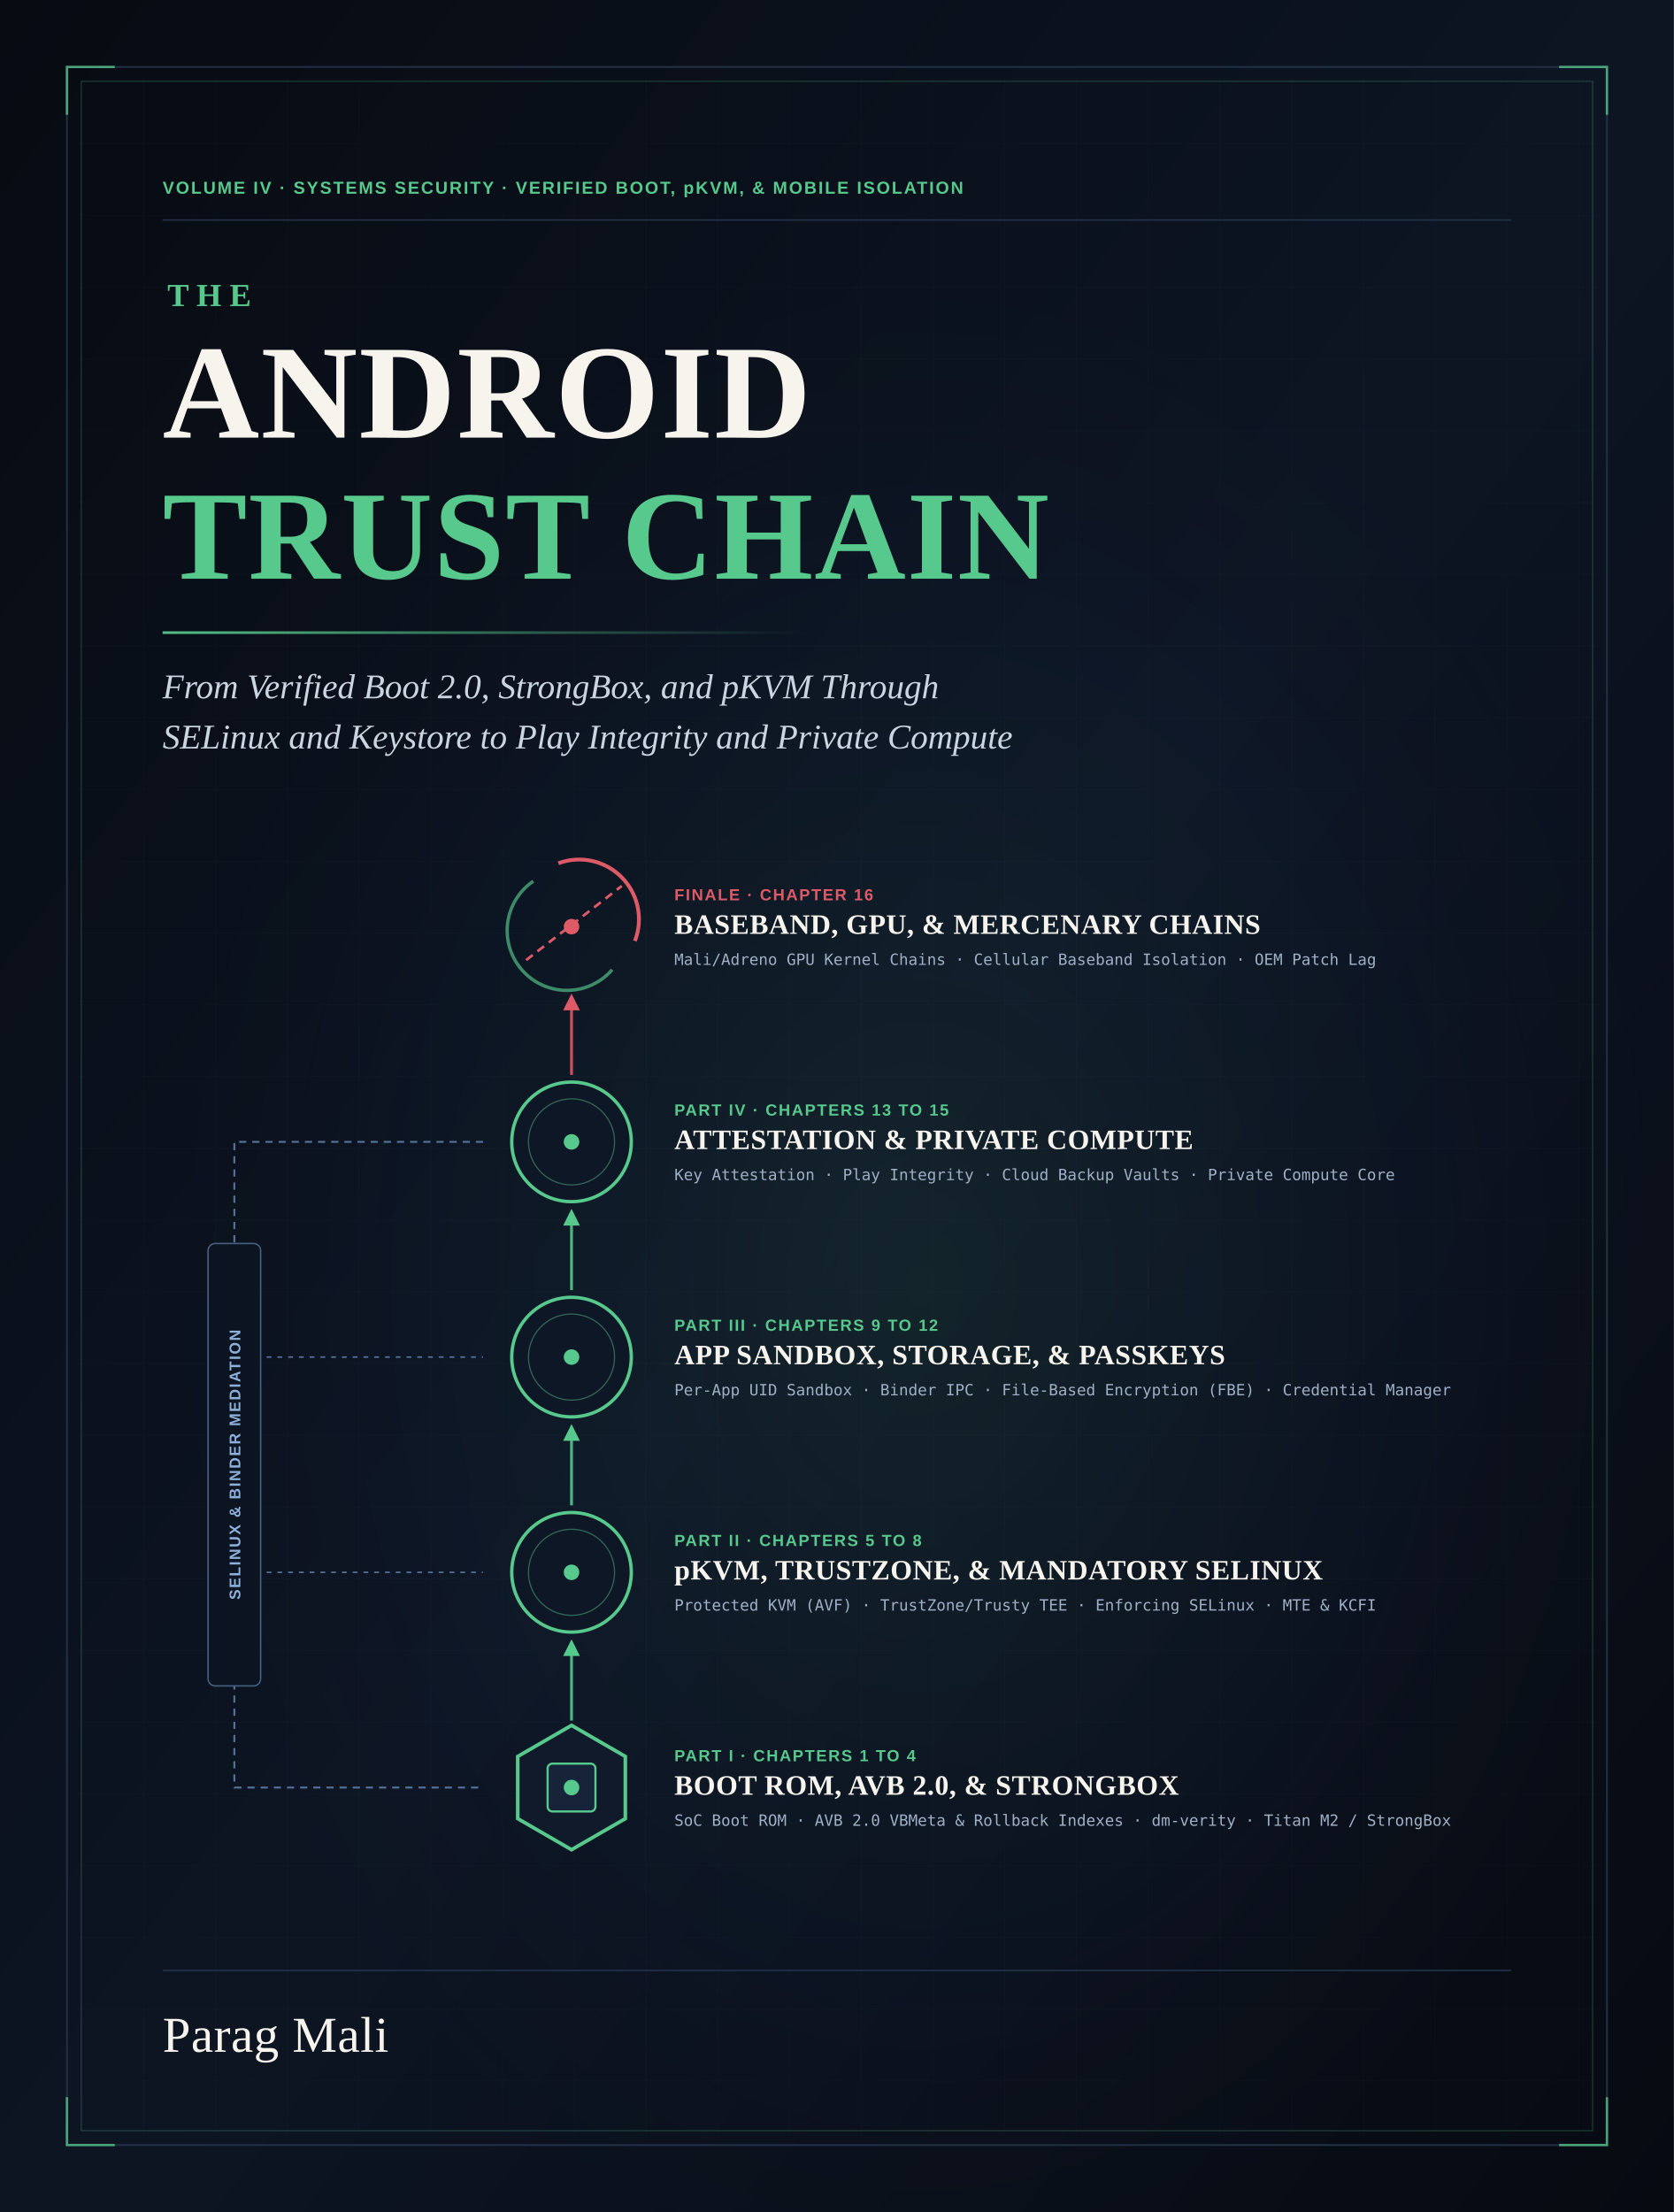
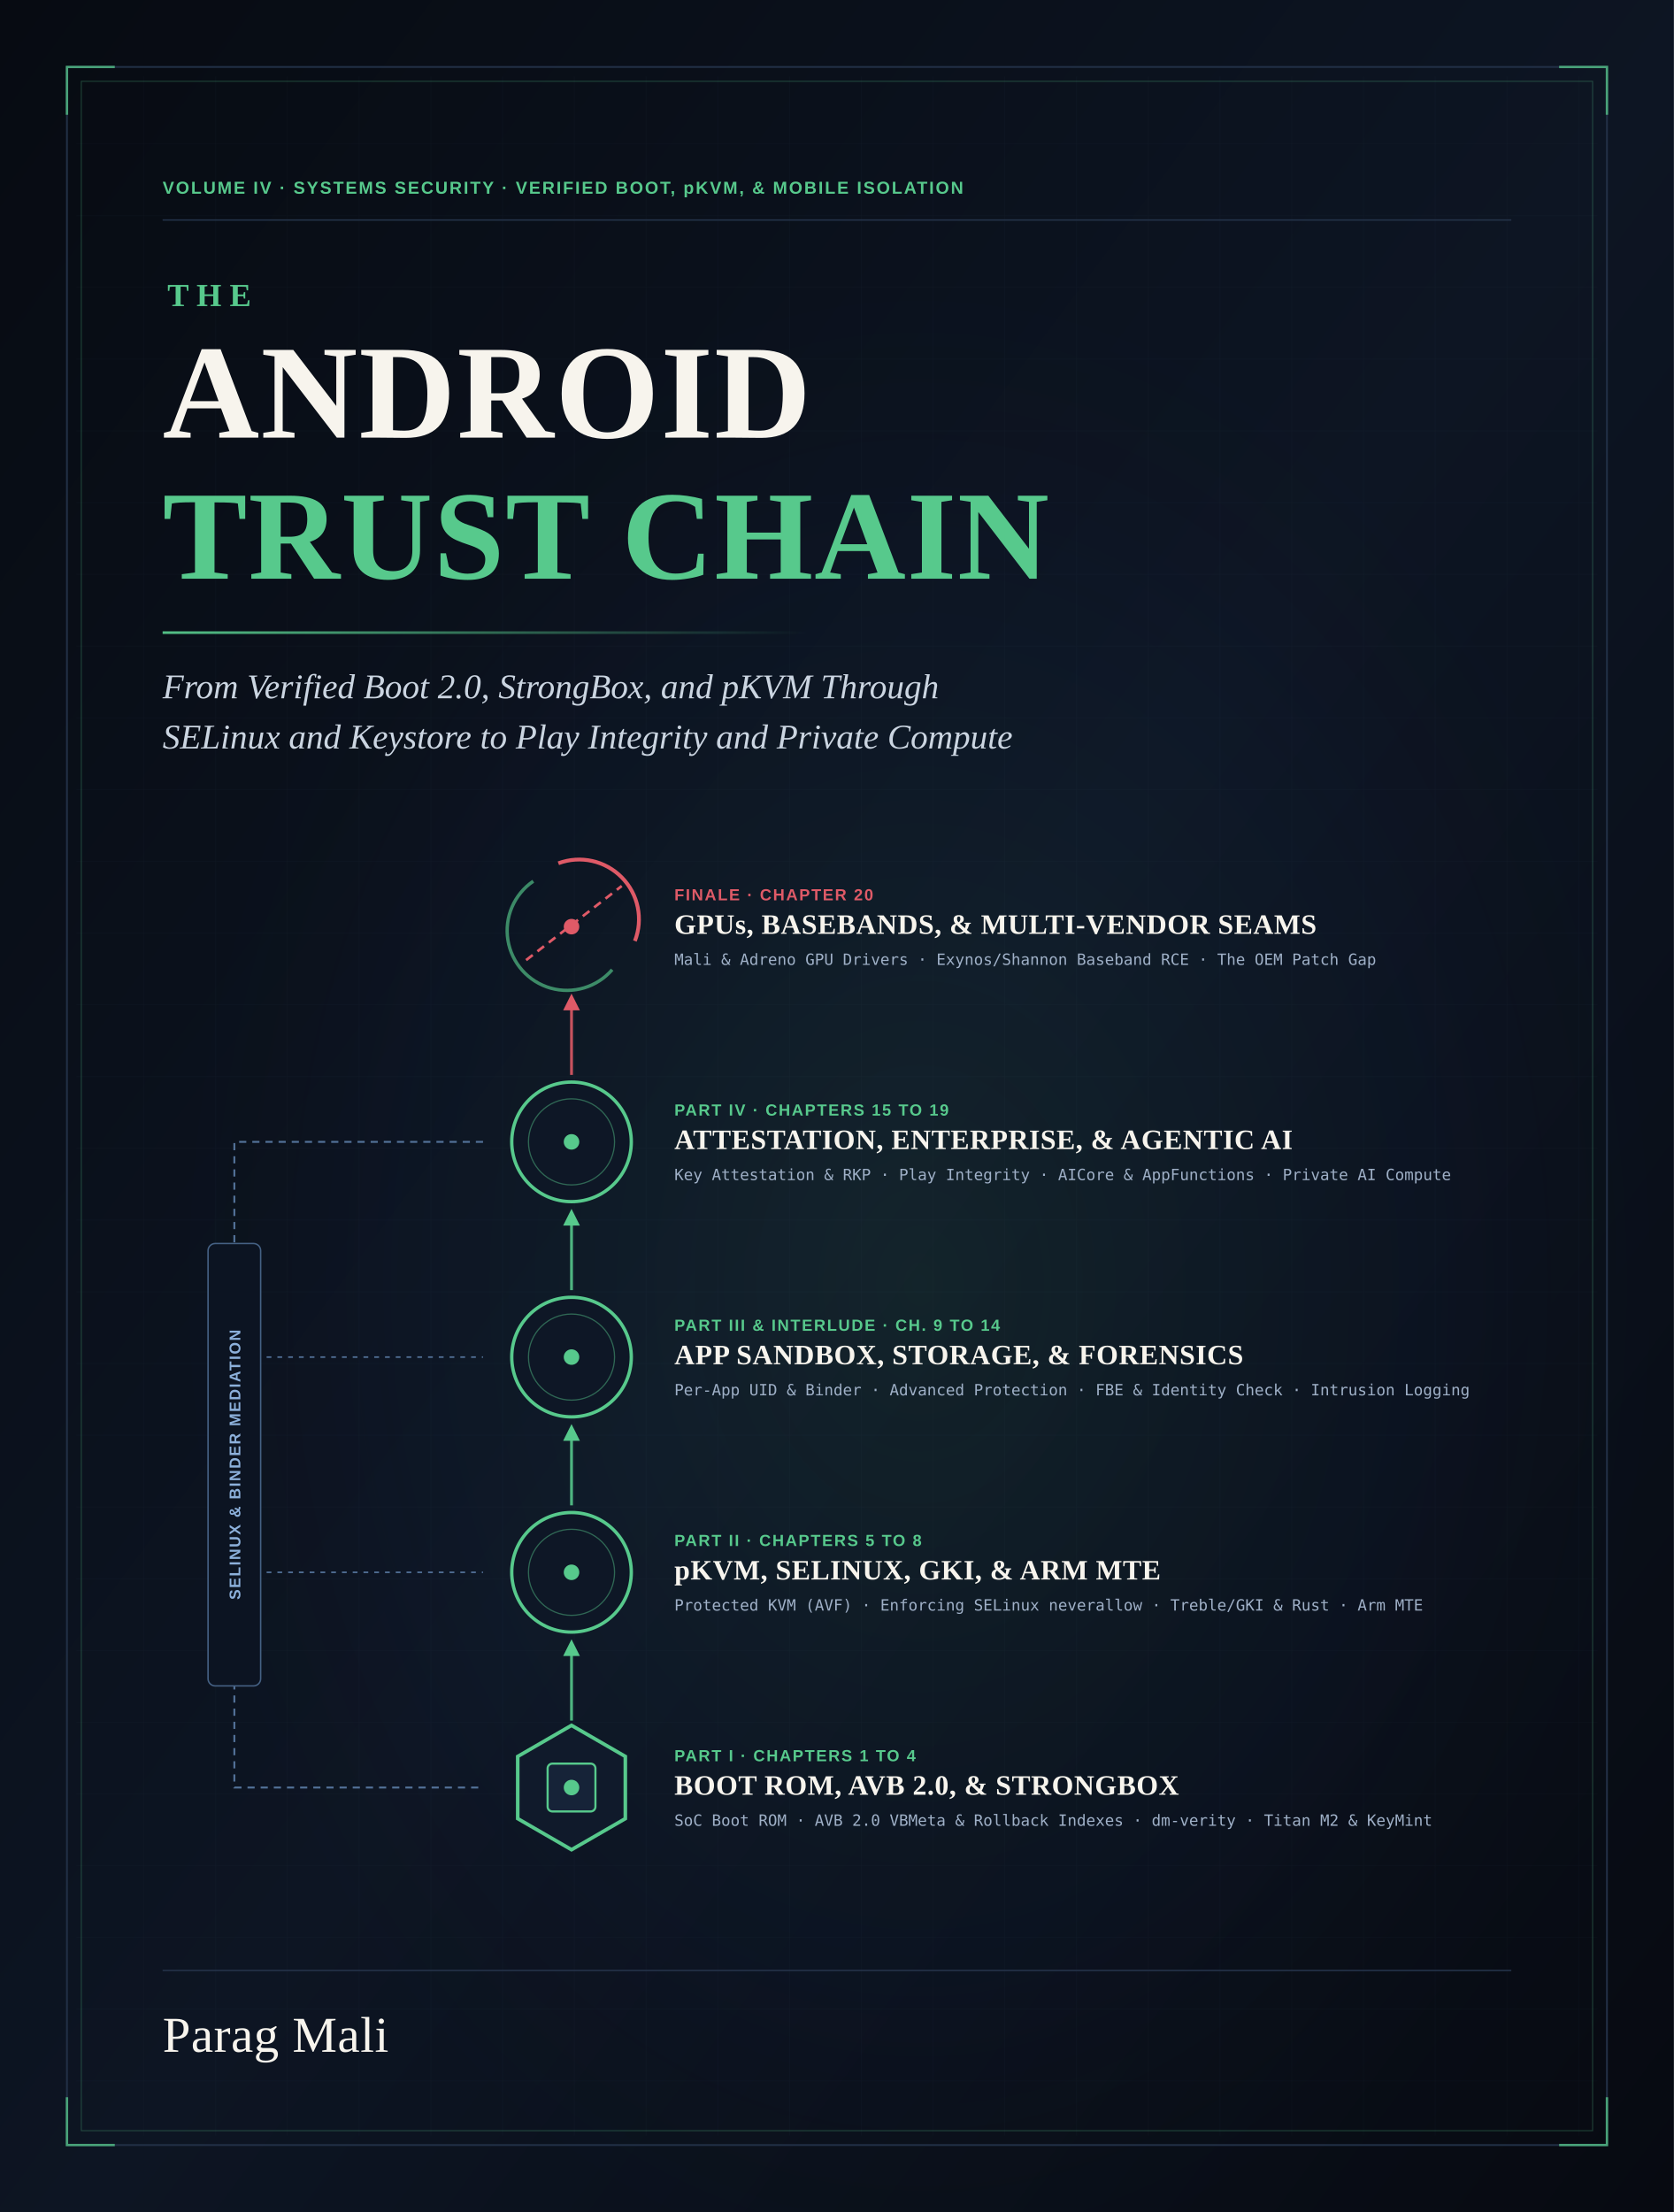
<svg xmlns="http://www.w3.org/2000/svg" viewBox="0 0 1400 1850" width="1400" height="1850">
  <defs>
    <linearGradient id="bgGrad" x1="0%" y1="0%" x2="100%" y2="100%">
      <stop offset="0%" stop-color="#070b12" />
      <stop offset="52%" stop-color="#0d1523" />
      <stop offset="100%" stop-color="#070a11" />
    </linearGradient>
    <radialGradient id="accGlow" cx="55%" cy="58%" r="48%">
      <stop offset="0%" stop-color="#57c98c" stop-opacity="0.09" />
      <stop offset="65%" stop-color="#2b4c7e" stop-opacity="0.05" />
      <stop offset="100%" stop-color="#070b12" stop-opacity="0.0" />
    </radialGradient>
    <linearGradient id="accRule" x1="0%" y1="0%" x2="100%" y2="0%">
      <stop offset="0%" stop-color="#57c98c" stop-opacity="0.95" />
      <stop offset="65%" stop-color="#57c98c" stop-opacity="0.35" />
      <stop offset="100%" stop-color="#57c98c" stop-opacity="0.0" />
    </linearGradient>
    <pattern id="archGrid" width="60" height="60" patternUnits="userSpaceOnUse">
      <path d="M 60 0 L 0 0 0 60" fill="none" stroke="#8fa8c8" stroke-width="0.6" stroke-opacity="0.045" />
    </pattern>
  </defs>
  <rect x="0" y="0" width="1400" height="1850" fill="url(#bgGrad)" />
  <rect x="0" y="0" width="1400" height="1850" fill="url(#accGlow)" />
  <rect x="64" y="64" width="1272" height="1722" fill="url(#archGrid)" />
  <rect x="56" y="56" width="1288" height="1738" fill="none" stroke="#223046" stroke-width="1.5" />
  <rect x="68" y="68" width="1264" height="1714" fill="none" stroke="#57c98c" stroke-width="0.8" stroke-opacity="0.30" />
  <path d="M 56 96 L 56 56 L 96 56 M 1304 56 L 1344 56 L 1344 96 M 56 1754 L 56 1794 L 96 1794 M 1304 1794 L 1344 1794 L 1344 1754" fill="none" stroke="#57c98c" stroke-width="2.0" stroke-opacity="0.75" />
  <text x="136" y="162" font-family="-apple-system, BlinkMacSystemFont, &quot;Helvetica Neue&quot;, Arial, sans-serif" font-size="14.5" font-weight="600" letter-spacing="1.4px" fill="#57c98c" text-anchor="start">VOLUME IV  ·  SYSTEMS SECURITY  ·  VERIFIED BOOT, pKVM, &amp; MOBILE ISOLATION</text>
  <line x1="136" y1="184" x2="1264" y2="184" stroke="#233248" stroke-width="1.2" />
  <text x="140" y="256" font-family="Georgia, Baskerville, &quot;Times New Roman&quot;, serif" font-size="27" font-weight="700" fill="#57c98c" text-anchor="start">T H E</text>
  <text x="136" y="366" font-family="Georgia, Baskerville, &quot;Times New Roman&quot;, serif" font-size="112" font-weight="700" letter-spacing="1.2px" fill="#f7f4ed" text-anchor="start">ANDROID</text>
  <text x="136" y="484" font-family="Georgia, Baskerville, &quot;Times New Roman&quot;, serif" font-size="106" font-weight="700" letter-spacing="1.0px" fill="#57c98c" text-anchor="start">TRUST CHAIN</text>
  <rect x="136" y="528" width="540" height="2.2" fill="url(#accRule)" />
  <text x="136" y="584" font-family="Georgia, Baskerville, &quot;Times New Roman&quot;, serif" font-size="29" font-weight="400" font-style="italic" fill="#cbd5e1" text-anchor="start">From Verified Boot 2.0, StrongBox, and pKVM Through</text>
  <text x="136" y="626" font-family="Georgia, Baskerville, &quot;Times New Roman&quot;, serif" font-size="29" font-weight="400" font-style="italic" fill="#cbd5e1" text-anchor="start">SELinux and Keystore to Play Integrity and Private Compute</text>
  <path d="M 404 955 L 196 955 L 196 1495 L 404 1495" fill="none" stroke="#537299" stroke-width="1.6" stroke-dasharray="6,5" />
  <line x1="196" y1="1135" x2="404" y2="1135" stroke="#537299" stroke-width="1.3" stroke-dasharray="4,5" />
  <line x1="196" y1="1315" x2="404" y2="1315" stroke="#537299" stroke-width="1.3" stroke-dasharray="4,5" />
  <rect x="174" y="1040.0" width="44" height="370" rx="6" fill="#0c1422" stroke="#456184" stroke-width="1.2" />
  <text x="201" y="1225.0" font-family="-apple-system, BlinkMacSystemFont, &quot;Helvetica Neue&quot;, Arial, sans-serif" font-size="13" font-weight="700" letter-spacing="1.1px" fill="#8cb0db" text-anchor="middle" transform="rotate(-90 201 1225.0)">SELINUX &amp; BINDER MEDIATION</text>
  <line x1="478" y1="899" x2="478" y2="841" stroke="#df5a67" stroke-width="2.4" stroke-opacity="0.88" />
  <polygon points="478,831 471,845 485,845" fill="#df5a67" />
  <line x1="478" y1="1079" x2="478" y2="1021" stroke="#57c98c" stroke-width="2.4" stroke-opacity="0.88" />
  <polygon points="478,1011 471,1025 485,1025" fill="#57c98c" />
  <line x1="478" y1="1259" x2="478" y2="1201" stroke="#57c98c" stroke-width="2.4" stroke-opacity="0.88" />
  <polygon points="478,1191 471,1205 485,1205" fill="#57c98c" />
  <line x1="478" y1="1439" x2="478" y2="1381" stroke="#57c98c" stroke-width="2.4" stroke-opacity="0.88" />
  <polygon points="478,1371 471,1385 485,1385" fill="#57c98c" />
  <path d="M 446.0 737.0 A 50 50 0 1 0 512.0 811.0" fill="none" stroke="#57c98c" stroke-width="2.8" stroke-opacity="0.65" />
  <path d="M 460.0 728.0 A 50 50 0 0 1 524.0 793.0" transform="translate(7,-6)" fill="none" stroke="#df5a67" stroke-width="3.2" />
  <line x1="440" y1="803" x2="520" y2="741" stroke="#df5a67" stroke-width="2.2" stroke-dasharray="7,5" />
  <circle cx="478" cy="775" r="6.5" fill="#df5a67" />
-   <text x="564" y="753" font-family="-apple-system, BlinkMacSystemFont, &quot;Helvetica Neue&quot;, Arial, sans-serif" font-size="13.5" font-weight="700" letter-spacing="1.2px" fill="#df5a67" text-anchor="start">FINALE · CHAPTER 16</text>
-   <text x="564" y="781" font-family="Georgia, Baskerville, &quot;Times New Roman&quot;, serif" font-size="23.5" font-weight="700" letter-spacing="0.4px" fill="#f7f4ed" text-anchor="start">BASEBAND, GPU, &amp; MERCENARY CHAINS</text>
-   <text x="564" y="807" font-family="ui-monospace, &quot;SFMono-Regular&quot;, Menlo, Consolas, monospace" font-size="13.0" font-weight="400" fill="#9fb0c7" text-anchor="start">Mali/Adreno GPU Kernel Chains  ·  Cellular Baseband Isolation  ·  OEM Patch Lag</text>
+   <text x="564" y="753" font-family="-apple-system, BlinkMacSystemFont, &quot;Helvetica Neue&quot;, Arial, sans-serif" font-size="13.5" font-weight="700" letter-spacing="1.2px" fill="#df5a67" text-anchor="start">FINALE · CHAPTER 20</text>
+   <text x="564" y="781" font-family="Georgia, Baskerville, &quot;Times New Roman&quot;, serif" font-size="23.5" font-weight="700" letter-spacing="0.4px" fill="#f7f4ed" text-anchor="start">GPUs, BASEBANDS, &amp; MULTI-VENDOR SEAMS</text>
+   <text x="564" y="807" font-family="ui-monospace, &quot;SFMono-Regular&quot;, Menlo, Consolas, monospace" font-size="13.0" font-weight="400" fill="#9fb0c7" text-anchor="start">Mali &amp; Adreno GPU Drivers  ·  Exynos/Shannon Baseband RCE  ·  The OEM Patch Gap</text>
  <circle cx="478" cy="955" r="50" fill="#0e1726" stroke="#57c98c" stroke-width="2.8" />
  <circle cx="478" cy="955" r="36" fill="none" stroke="#57c98c" stroke-width="1.0" stroke-opacity="0.45" />
  <circle cx="478" cy="955" r="6.5" fill="#57c98c" />
-   <text x="564" y="933" font-family="-apple-system, BlinkMacSystemFont, &quot;Helvetica Neue&quot;, Arial, sans-serif" font-size="13.5" font-weight="700" letter-spacing="1.2px" fill="#57c98c" text-anchor="start">PART IV · CHAPTERS 13 TO 15</text>
-   <text x="564" y="961" font-family="Georgia, Baskerville, &quot;Times New Roman&quot;, serif" font-size="23.5" font-weight="700" letter-spacing="0.4px" fill="#f7f4ed" text-anchor="start">ATTESTATION &amp; PRIVATE COMPUTE</text>
-   <text x="564" y="987" font-family="ui-monospace, &quot;SFMono-Regular&quot;, Menlo, Consolas, monospace" font-size="13.0" font-weight="400" fill="#9fb0c7" text-anchor="start">Key Attestation  ·  Play Integrity  ·  Cloud Backup Vaults  ·  Private Compute Core</text>
+   <text x="564" y="933" font-family="-apple-system, BlinkMacSystemFont, &quot;Helvetica Neue&quot;, Arial, sans-serif" font-size="13.5" font-weight="700" letter-spacing="1.2px" fill="#57c98c" text-anchor="start">PART IV · CHAPTERS 15 TO 19</text>
+   <text x="564" y="961" font-family="Georgia, Baskerville, &quot;Times New Roman&quot;, serif" font-size="23.5" font-weight="700" letter-spacing="0.4px" fill="#f7f4ed" text-anchor="start">ATTESTATION, ENTERPRISE, &amp; AGENTIC AI</text>
+   <text x="564" y="987" font-family="ui-monospace, &quot;SFMono-Regular&quot;, Menlo, Consolas, monospace" font-size="13.0" font-weight="400" fill="#9fb0c7" text-anchor="start">Key Attestation &amp; RKP  ·  Play Integrity  ·  AICore &amp; AppFunctions  ·  Private AI Compute</text>
  <circle cx="478" cy="1135" r="50" fill="#0e1726" stroke="#57c98c" stroke-width="2.8" />
  <circle cx="478" cy="1135" r="36" fill="none" stroke="#57c98c" stroke-width="1.0" stroke-opacity="0.45" />
  <circle cx="478" cy="1135" r="6.5" fill="#57c98c" />
-   <text x="564" y="1113" font-family="-apple-system, BlinkMacSystemFont, &quot;Helvetica Neue&quot;, Arial, sans-serif" font-size="13.5" font-weight="700" letter-spacing="1.2px" fill="#57c98c" text-anchor="start">PART III · CHAPTERS 9 TO 12</text>
-   <text x="564" y="1141" font-family="Georgia, Baskerville, &quot;Times New Roman&quot;, serif" font-size="23.5" font-weight="700" letter-spacing="0.4px" fill="#f7f4ed" text-anchor="start">APP SANDBOX, STORAGE, &amp; PASSKEYS</text>
-   <text x="564" y="1167" font-family="ui-monospace, &quot;SFMono-Regular&quot;, Menlo, Consolas, monospace" font-size="13.0" font-weight="400" fill="#9fb0c7" text-anchor="start">Per-App UID Sandbox  ·  Binder IPC  ·  File-Based Encryption (FBE)  ·  Credential Manager</text>
+   <text x="564" y="1113" font-family="-apple-system, BlinkMacSystemFont, &quot;Helvetica Neue&quot;, Arial, sans-serif" font-size="13.5" font-weight="700" letter-spacing="1.2px" fill="#57c98c" text-anchor="start">PART III &amp; INTERLUDE · CH. 9 TO 14</text>
+   <text x="564" y="1141" font-family="Georgia, Baskerville, &quot;Times New Roman&quot;, serif" font-size="23.5" font-weight="700" letter-spacing="0.4px" fill="#f7f4ed" text-anchor="start">APP SANDBOX, STORAGE, &amp; FORENSICS</text>
+   <text x="564" y="1167" font-family="ui-monospace, &quot;SFMono-Regular&quot;, Menlo, Consolas, monospace" font-size="13.0" font-weight="400" fill="#9fb0c7" text-anchor="start">Per-App UID &amp; Binder  ·  Advanced Protection  ·  FBE &amp; Identity Check  ·  Intrusion Logging</text>
  <circle cx="478" cy="1315" r="50" fill="#0e1726" stroke="#57c98c" stroke-width="2.8" />
  <circle cx="478" cy="1315" r="36" fill="none" stroke="#57c98c" stroke-width="1.0" stroke-opacity="0.45" />
  <circle cx="478" cy="1315" r="6.5" fill="#57c98c" />
  <text x="564" y="1293" font-family="-apple-system, BlinkMacSystemFont, &quot;Helvetica Neue&quot;, Arial, sans-serif" font-size="13.5" font-weight="700" letter-spacing="1.2px" fill="#57c98c" text-anchor="start">PART II · CHAPTERS 5 TO 8</text>
-   <text x="564" y="1321" font-family="Georgia, Baskerville, &quot;Times New Roman&quot;, serif" font-size="23.5" font-weight="700" letter-spacing="0.4px" fill="#f7f4ed" text-anchor="start">pKVM, TRUSTZONE, &amp; MANDATORY SELINUX</text>
-   <text x="564" y="1347" font-family="ui-monospace, &quot;SFMono-Regular&quot;, Menlo, Consolas, monospace" font-size="13.0" font-weight="400" fill="#9fb0c7" text-anchor="start">Protected KVM (AVF)  ·  TrustZone/Trusty TEE  ·  Enforcing SELinux  ·  MTE &amp; KCFI</text>
+   <text x="564" y="1321" font-family="Georgia, Baskerville, &quot;Times New Roman&quot;, serif" font-size="23.5" font-weight="700" letter-spacing="0.4px" fill="#f7f4ed" text-anchor="start">pKVM, SELINUX, GKI, &amp; ARM MTE</text>
+   <text x="564" y="1347" font-family="ui-monospace, &quot;SFMono-Regular&quot;, Menlo, Consolas, monospace" font-size="13.0" font-weight="400" fill="#9fb0c7" text-anchor="start">Protected KVM (AVF)  ·  Enforcing SELinux neverallow  ·  Treble/GKI &amp; Rust  ·  Arm MTE</text>
  <polygon points="523.0,1521.0 478.0,1547.0 433.0,1521.0 433.0,1469.0 478.0,1443.0 523.0,1469.0" fill="#101a2b" stroke="#57c98c" stroke-width="3.0" />
  <rect x="458" y="1475" width="40" height="40" rx="4" fill="#162338" stroke="#57c98c" stroke-width="1.8" />
  <circle cx="478" cy="1495" r="6.5" fill="#57c98c" />
  <text x="564" y="1473" font-family="-apple-system, BlinkMacSystemFont, &quot;Helvetica Neue&quot;, Arial, sans-serif" font-size="13.5" font-weight="700" letter-spacing="1.2px" fill="#57c98c" text-anchor="start">PART I · CHAPTERS 1 TO 4</text>
  <text x="564" y="1501" font-family="Georgia, Baskerville, &quot;Times New Roman&quot;, serif" font-size="23.5" font-weight="700" letter-spacing="0.4px" fill="#f7f4ed" text-anchor="start">BOOT ROM, AVB 2.0, &amp; STRONGBOX</text>
-   <text x="564" y="1527" font-family="ui-monospace, &quot;SFMono-Regular&quot;, Menlo, Consolas, monospace" font-size="13.0" font-weight="400" fill="#9fb0c7" text-anchor="start">SoC Boot ROM  ·  AVB 2.0 VBMeta &amp; Rollback Indexes  ·  dm-verity  ·  Titan M2 / StrongBox</text>
+   <text x="564" y="1527" font-family="ui-monospace, &quot;SFMono-Regular&quot;, Menlo, Consolas, monospace" font-size="13.0" font-weight="400" fill="#9fb0c7" text-anchor="start">SoC Boot ROM  ·  AVB 2.0 VBMeta &amp; Rollback Indexes  ·  dm-verity  ·  Titan M2 &amp; KeyMint</text>
  <line x1="136" y1="1648" x2="1264" y2="1648" stroke="#233248" stroke-width="1.2" />
  <text x="136" y="1716" font-family="Georgia, Baskerville, &quot;Times New Roman&quot;, serif" font-size="42" font-weight="400" letter-spacing="0.4px" fill="#f7f4ed" text-anchor="start">Parag Mali</text>
</svg>
